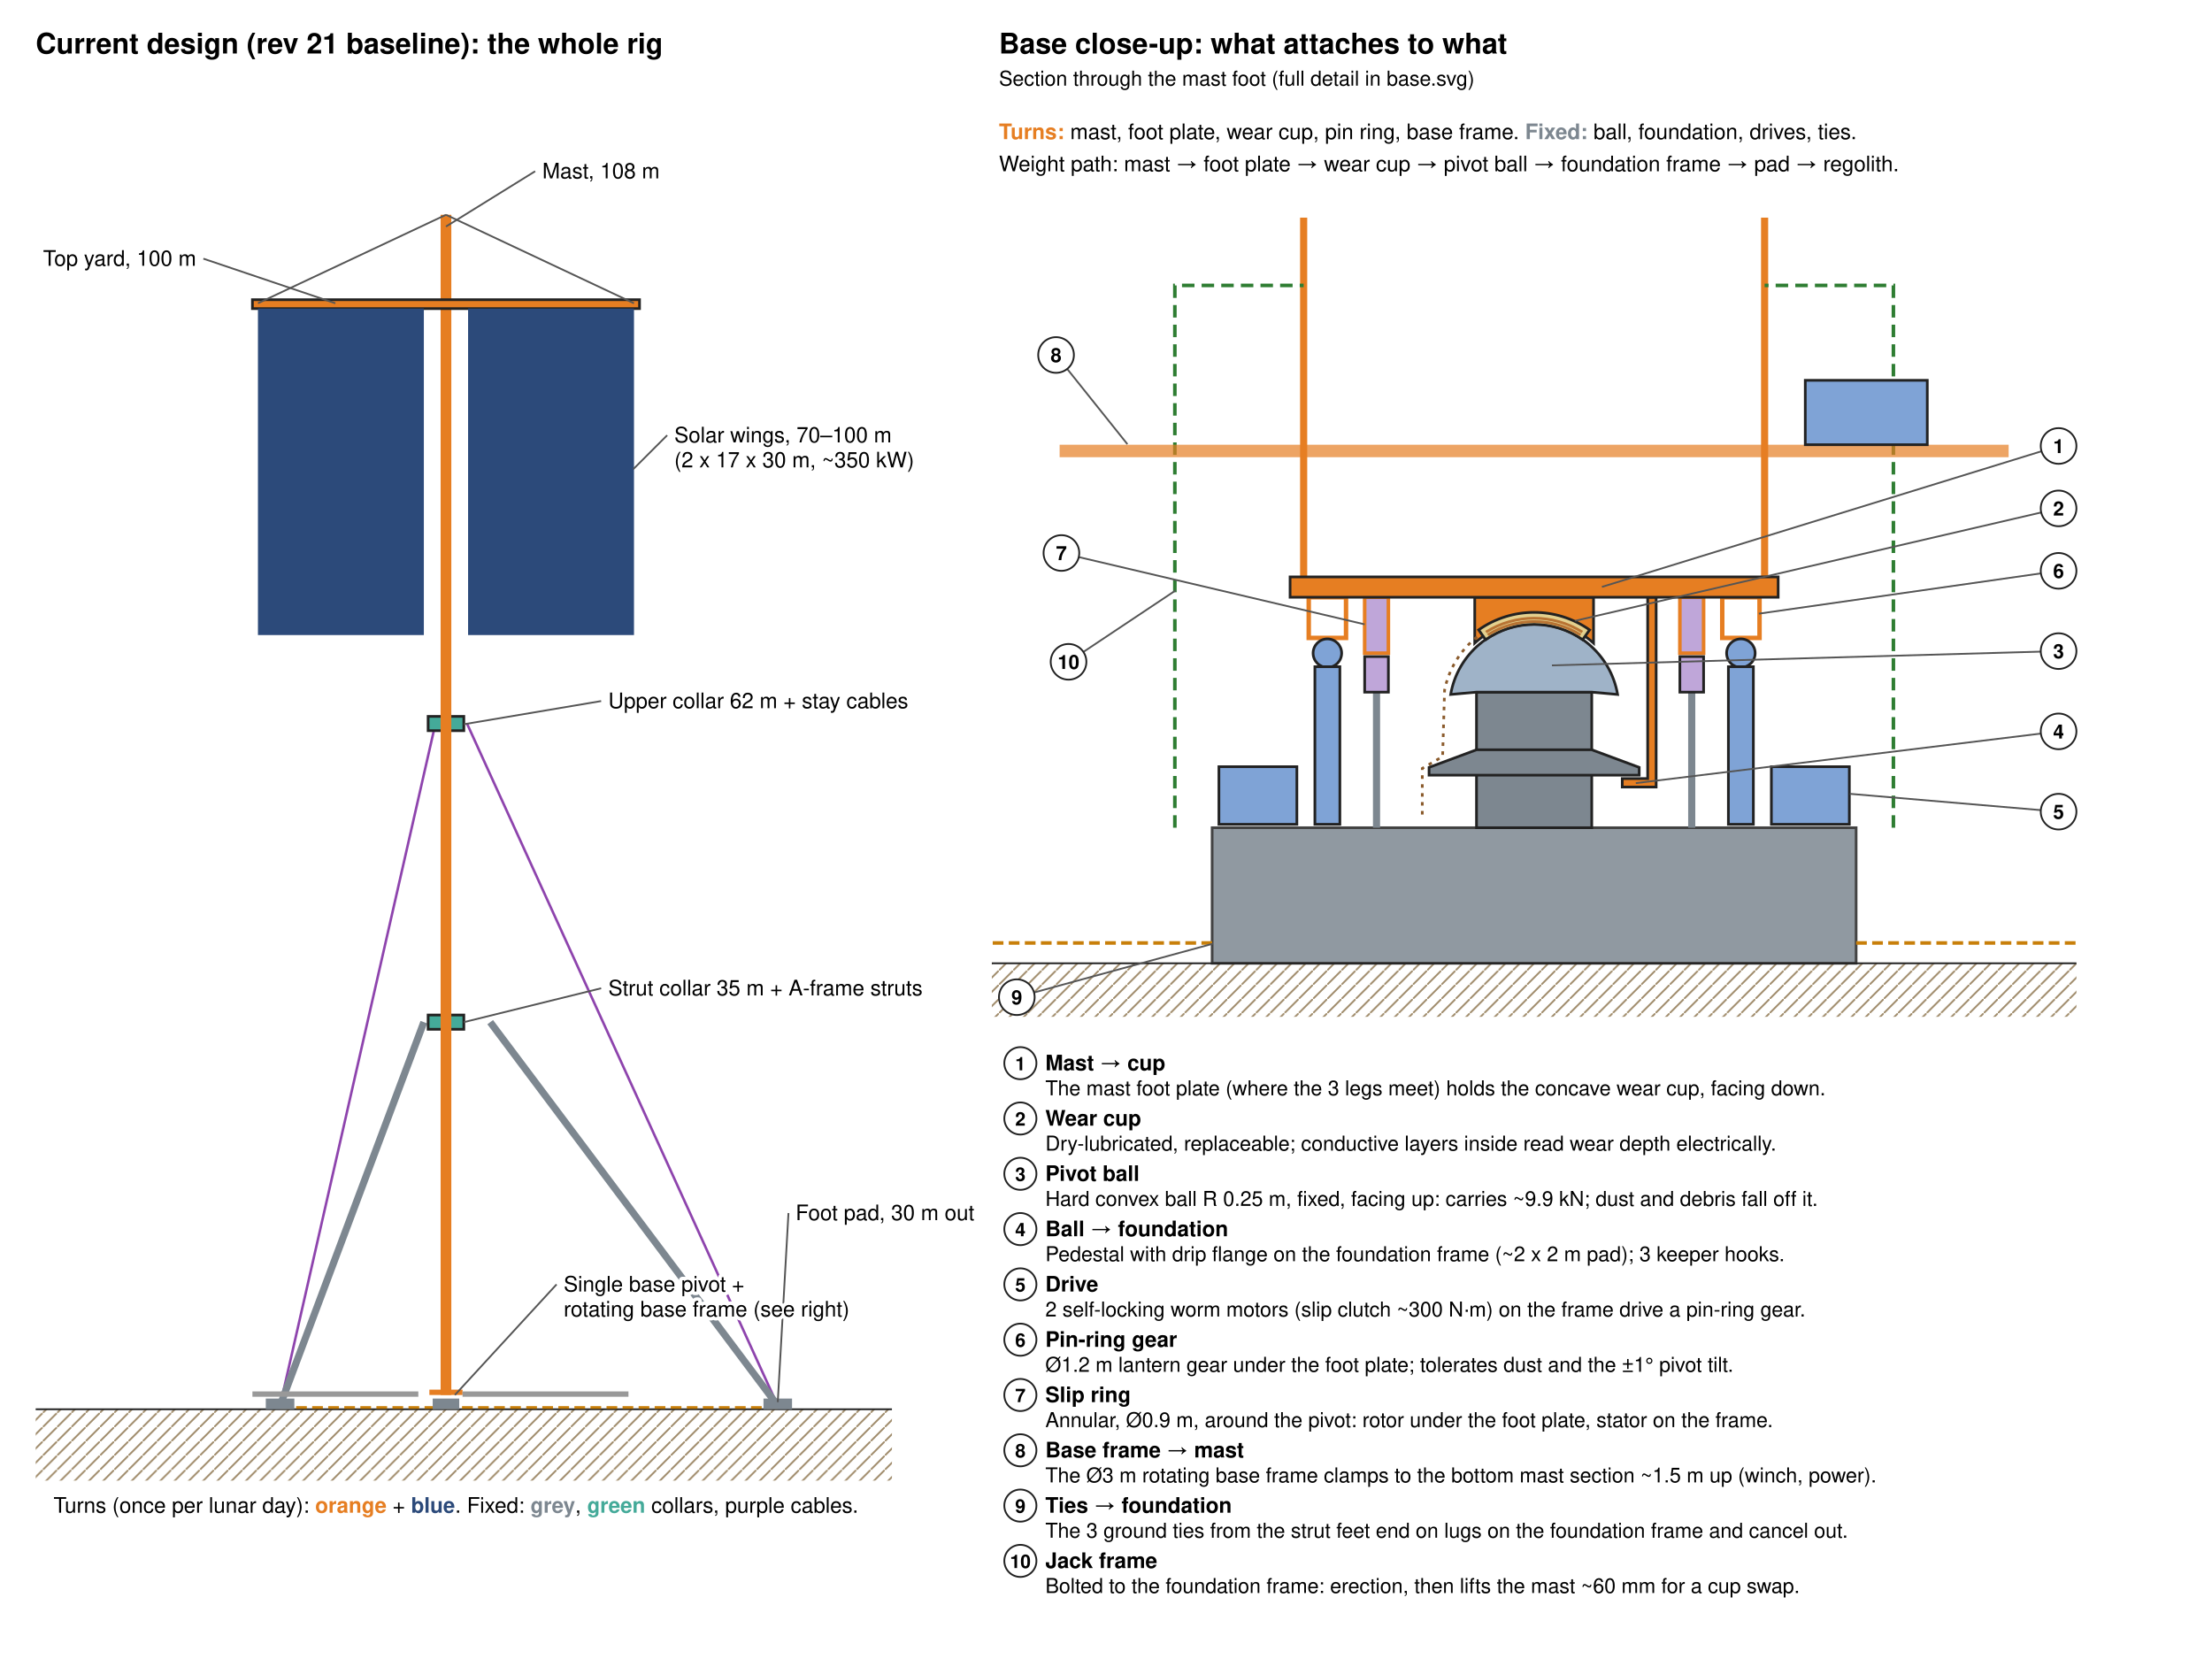
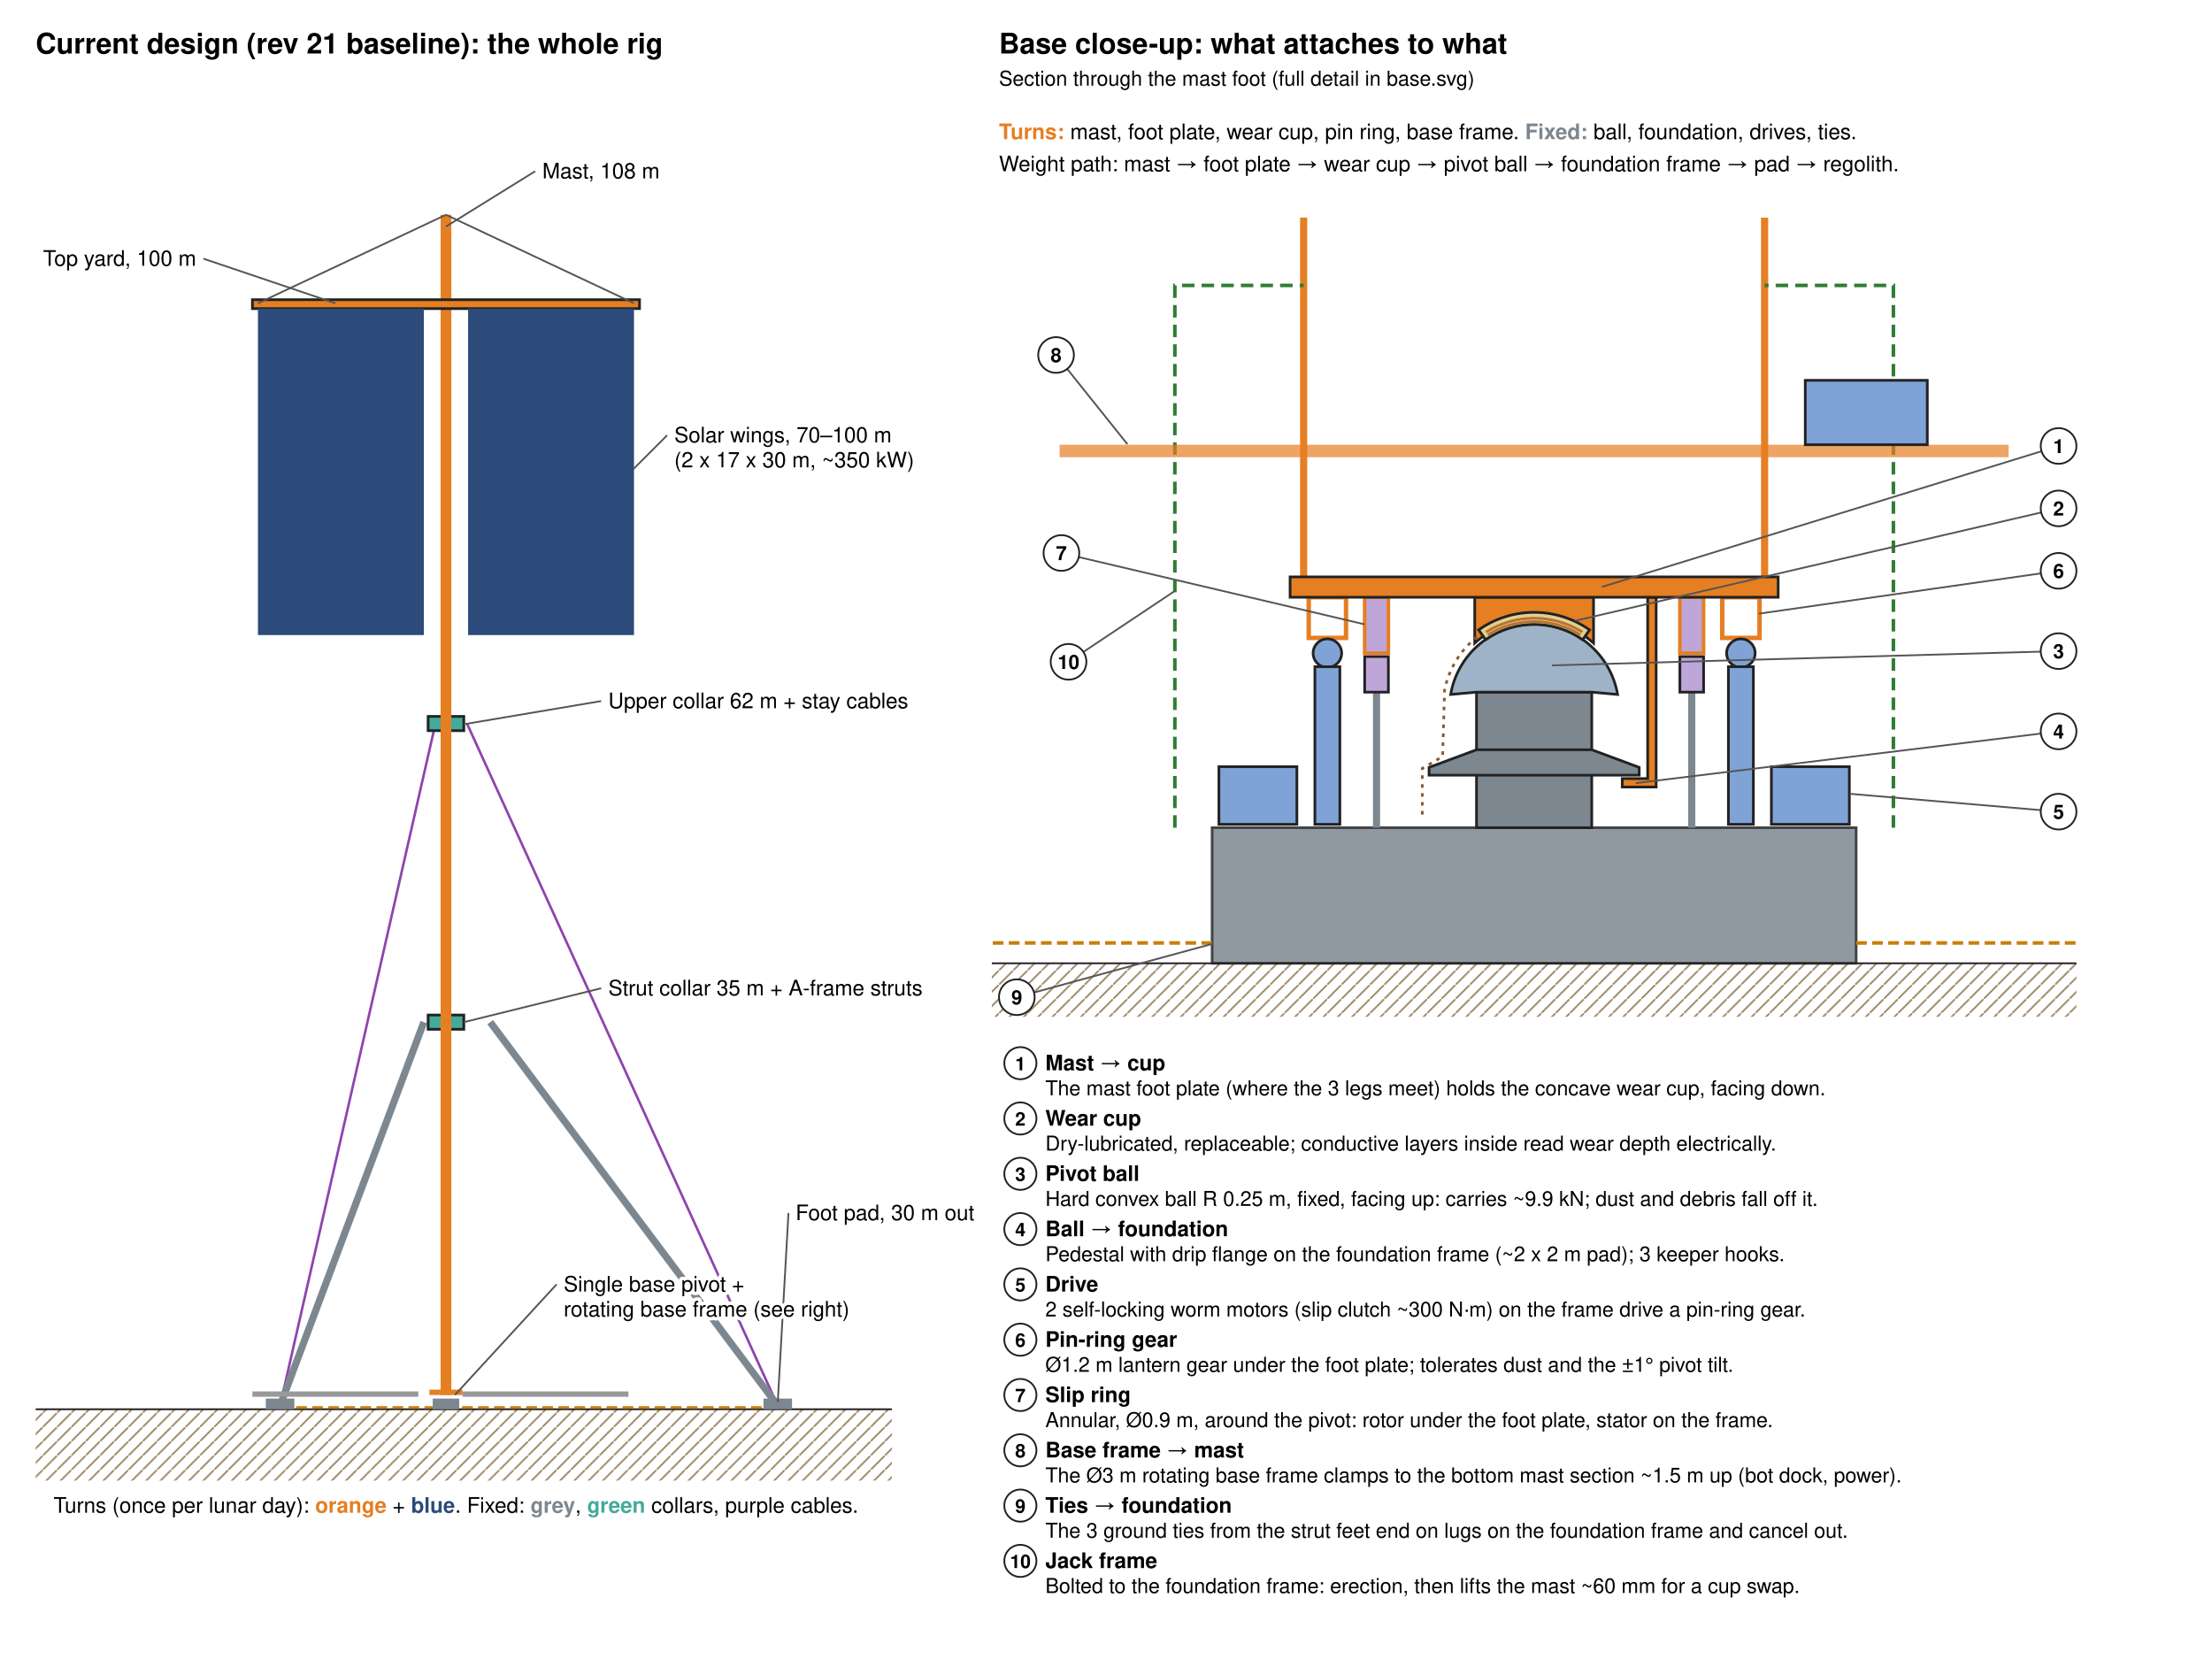
<svg xmlns="http://www.w3.org/2000/svg" viewBox="0 0 1240 930" font-family="Helvetica, Arial, sans-serif" font-size="12">
  <rect width="1240" height="930" fill="#fff" />
  <defs>
    <pattern id="g" width="8" height="8" patternUnits="userSpaceOnUse">
      <path d="M0 8L8 0" stroke="#a08c6c" />
    </pattern>
    <marker id="ar" viewBox="0 0 10 10" refX="9" refY="5" markerWidth="6" markerHeight="6" orient="auto-start-reverse">
      <path d="M0 0L10 5L0 10z" fill="#222" />
    </marker>
  </defs>
  <style>.s{stroke:#222;stroke-width:1.5}.l{stroke:#555;stroke-width:1;fill:none}text{paint-order:stroke;stroke:#fff;stroke-width:4px;stroke-linejoin:round}.t{font-size:16px;font-weight:bold}</style>
  <text x="20" y="30" class="t">Current design (rev 21 baseline): the whole rig</text>
  <rect x="20" y="790" width="480" height="40" fill="url(#g)" />
  <line x1="20" y1="790" x2="500" y2="790" stroke="#222" />
  <line x1="436.0" y1="788" x2="261.78" y2="405.6" stroke="#8e44ad" stroke-width="1.4" />
  <line x1="436.0" y1="788" x2="274.8" y2="573.0" stroke="#7d8790" stroke-width="4" />
  <line x1="436.0" y1="789" x2="250.0" y2="789" stroke="#c87f0a" stroke-width="1.5" stroke-dasharray="6 3" />
  <rect x="428.0" y="784" width="16" height="6" fill="#7d8790" />
  <line x1="157.0" y1="788" x2="244.11" y2="405.6" stroke="#8e44ad" stroke-width="1.4" />
  <line x1="157.0" y1="788" x2="237.6" y2="573.0" stroke="#7d8790" stroke-width="4" />
  <line x1="157.0" y1="789" x2="250.0" y2="789" stroke="#c87f0a" stroke-width="1.5" stroke-dasharray="6 3" />
  <rect x="149.0" y="784" width="16" height="6" fill="#7d8790" />
  <rect x="240.0" y="569.0" width="20" height="8" fill="#4a9" class="s" />
  <rect x="240.0" y="401.6" width="20" height="8" fill="#4a9" class="s" />
  <rect x="247.0" y="120.4" width="6" height="661.6" fill="#e67e22" />
  <rect x="141.5" y="168.0" width="217.0" height="5" fill="#e67e22" class="s" />
  <line x1="250.0" y1="120.4" x2="144.6" y2="170.0" stroke="#555" />
  <rect x="144.6" y="173.0" width="93.0" height="183.0" fill="#2c4a7a" />
  <line x1="250.0" y1="120.4" x2="355.4" y2="170.0" stroke="#555" />
  <rect x="262.4" y="173.0" width="93.0" height="183.0" fill="#2c4a7a" />
  <rect x="240.7" y="779" width="18.6" height="3" fill="#e67e22" />
  <rect x="242.56" y="784" width="14.88" height="6" fill="#7d8790" />
  <rect x="141.5" y="780" width="93.0" height="3" fill="#999" />
  <rect x="259.3" y="780" width="93.0" height="3" fill="#999" />
  <path d="M355 263L374 244" class="l" />
  <text x="378" y="248" text-anchor="start">Solar wings, 70–100 m</text>
  <text x="378" y="262" text-anchor="start">(2 x 17 x 30 m, ~350 kW)</text>
  <path d="M188 170L114 145" class="l" />
  <text x="110" y="149" text-anchor="end">Top yard, 100 m</text>
  <path d="M250 127L300 96" class="l" />
  <text x="304" y="100" text-anchor="start">Mast, 108 m</text>
  <path d="M260 406L337 393" class="l" />
  <text x="341" y="397" text-anchor="start">Upper collar 62 m + stay cables</text>
  <path d="M260 573L337 554" class="l" />
  <text x="341" y="558" text-anchor="start">Strut collar 35 m + A-frame struts</text>
  <path d="M436 786L442 680" class="l" />
  <text x="446" y="684" text-anchor="start">Foot pad, 30 m out</text>
  <path d="M255 782L312 720" class="l" />
  <text x="316" y="724" text-anchor="start">Single base pivot +</text>
  <text x="316" y="738" text-anchor="start">rotating base frame (see right)</text>
  <text x="30" y="848" font-size="12">Turns (once per lunar day): <tspan fill="#e67e22" font-weight="bold">orange</tspan> + <tspan fill="#2c4a7a" font-weight="bold">blue</tspan>.  Fixed: <tspan fill="#7d8790" font-weight="bold">grey</tspan>, <tspan fill="#4a9" font-weight="bold">green</tspan> collars, purple cables.</text>
  <text x="560" y="30" class="t">Base close-up: what attaches to what</text>
  <text x="560" y="48" font-size="11.5">Section through the mast foot (full detail in base.svg)</text>
  <rect x="556.0" y="540" width="608.0" height="30" fill="url(#g)" />
  <line x1="556.0" y1="540" x2="1164.0" y2="540" stroke="#222" />
  <rect x="679.5" y="464.0" width="361.0" height="76.0" fill="#7d8790" opacity="0.85" class="s" />
  <rect x="827.7" y="388.0" width="64.6" height="76.0" fill="#7d8790" class="s" />
  <path d="M827.7 420.3 L801.1 430.18 V434.55 H918.9 V430.18 L892.3 420.3 Z" fill="#7d8790" class="s" />
  <path d="M813.2 389.3 A47.5 47.5 0 0 1 906.8 389.3 L892.3 388.0 H827.7 Z" fill="#9fb3c8" class="s" />
  <path d="M826.7 360.5 V334.8 H893.3 V360.5 A49.8 49.8 0 0 0 826.7 360.5 Z" fill="#e67e22" class="s" />
  <path d="M832.8 358.6 A47.5 47.5 0 0 1 887.2 358.6 L891.1 353.1 A54.1 54.1 0 0 0 828.9 353.1 Z" fill="#e3d08e" class="s" />
  <path d="M834.0 355.9 A49.0 49.0 0 0 1 886.0 355.9" stroke="#b87333" stroke-width="1.5" fill="none" />
  <path d="M833.0 354.3 A50.9 50.9 0 0 1 887.0 354.3" stroke="#b87333" stroke-width="1.5" fill="none" />
  <path d="M928.4 334.8 V441.2 H909.4 V436.45 H923.65 V334.8 Z" fill="#e67e22" class="s" />
  <line x1="771.65" y1="464.0" x2="771.65" y2="388.0" stroke="#7d8790" stroke-width="4" />
  <rect x="765.0" y="368.05" width="13.3" height="19.95" fill="#bfa6d9" class="s" />
  <rect x="765.0" y="334.8" width="13.3" height="31.35" fill="#bfa6d9" stroke="#e67e22" stroke-width="2" />
  <rect x="733.65" y="334.8" width="20.9" height="22.8" fill="none" stroke="#e67e22" stroke-width="2.5" />
  <circle cx="744.1" cy="366.15" r="8" fill="#7fa3d6" class="s" />
  <rect x="737.1" y="373.75" width="14" height="88.35" fill="#7fa3d6" class="s" />
  <rect x="683.3" y="429.8" width="43.7" height="32.3" fill="#7fa3d6" class="s" />
  <line x1="679.5" y1="528.6" x2="556.0" y2="528.6" stroke="#c87f0a" stroke-width="2" stroke-dasharray="6 3" />
  <line x1="730.8" y1="323.4" x2="730.8" y2="122" stroke="#e67e22" stroke-width="4" />
  <path d="M658.6 464.0 V160.0 H730.8" fill="none" stroke="#2e7d32" stroke-width="2" stroke-dasharray="7 4" />
  <line x1="948.35" y1="464.0" x2="948.35" y2="388.0" stroke="#7d8790" stroke-width="4" />
  <rect x="941.7" y="368.05" width="13.3" height="19.95" fill="#bfa6d9" class="s" />
  <rect x="941.7" y="334.8" width="13.3" height="31.35" fill="#bfa6d9" stroke="#e67e22" stroke-width="2" />
  <rect x="965.45" y="334.8" width="20.9" height="22.8" fill="none" stroke="#e67e22" stroke-width="2.5" />
  <circle cx="975.9" cy="366.15" r="8" fill="#7fa3d6" class="s" />
  <rect x="968.9" y="373.75" width="14" height="88.35" fill="#7fa3d6" class="s" />
  <rect x="993.0" y="429.8" width="43.7" height="32.3" fill="#7fa3d6" class="s" />
  <line x1="1040.5" y1="528.6" x2="1164.0" y2="528.6" stroke="#c87f0a" stroke-width="2" stroke-dasharray="6 3" />
  <line x1="989.2" y1="323.4" x2="989.2" y2="122" stroke="#e67e22" stroke-width="4" />
  <path d="M1061.4 464.0 V160.0 H989.2" fill="none" stroke="#2e7d32" stroke-width="2" stroke-dasharray="7 4" />
  <rect x="723.2" y="323.4" width="273.6" height="11.4" fill="#e67e22" class="s" />
  <rect x="594.0" y="249.3" width="532.0" height="7" fill="#e67e22" opacity="0.7" />
  <rect x="1012.0" y="213.2" width="68.4" height="36.1" fill="#7fa3d6" class="s" />
  <path d="M828 357 A51.3 51.3 0 0 0 809.8 386.8 L808.7 424.1 L797.3 430.75 V458.3" fill="none" stroke="#8a5a2b" stroke-width="1.5" stroke-dasharray="2 3" />
  <path d="M898 329L1154 250" class="l" />
  <circle cx="1154" cy="250" r="10" fill="#fff" stroke="#222" />
  <text x="1154" y="254" text-anchor="middle" font-size="11" font-weight="bold" style="stroke:none">1</text>
  <path d="M883 348L1154 285" class="l" />
  <circle cx="1154" cy="285" r="10" fill="#fff" stroke="#222" />
  <text x="1154" y="289" text-anchor="middle" font-size="11" font-weight="bold" style="stroke:none">2</text>
  <path d="M986 344L1154 320" class="l" />
  <circle cx="1154" cy="320" r="10" fill="#fff" stroke="#222" />
  <text x="1154" y="324" text-anchor="middle" font-size="11" font-weight="bold" style="stroke:none">6</text>
  <path d="M870 373L1154 365" class="l" />
  <circle cx="1154" cy="365" r="10" fill="#fff" stroke="#222" />
  <text x="1154" y="369" text-anchor="middle" font-size="11" font-weight="bold" style="stroke:none">3</text>
  <path d="M917 439L1154 410" class="l" />
  <circle cx="1154" cy="410" r="10" fill="#fff" stroke="#222" />
  <text x="1154" y="414" text-anchor="middle" font-size="11" font-weight="bold" style="stroke:none">4</text>
  <path d="M1037 445L1154 455" class="l" />
  <circle cx="1154" cy="455" r="10" fill="#fff" stroke="#222" />
  <text x="1154" y="459" text-anchor="middle" font-size="11" font-weight="bold" style="stroke:none">5</text>
  <path d="M765 350L595 310" class="l" />
  <circle cx="595" cy="310" r="10" fill="#fff" stroke="#222" />
  <text x="595" y="314" text-anchor="middle" font-size="11" font-weight="bold" style="stroke:none">7</text>
  <path d="M632 249L592 199" class="l" />
  <circle cx="592" cy="199" r="10" fill="#fff" stroke="#222" />
  <text x="592" y="203" text-anchor="middle" font-size="11" font-weight="bold" style="stroke:none">8</text>
  <path d="M680 529L570 559" class="l" />
  <circle cx="570" cy="559" r="10" fill="#fff" stroke="#222" />
  <text x="570" y="563" text-anchor="middle" font-size="11" font-weight="bold" style="stroke:none">9</text>
  <path d="M659 331L599 371" class="l" />
  <circle cx="599" cy="371" r="10" fill="#fff" stroke="#222" />
  <text x="599" y="375" text-anchor="middle" font-size="11" font-weight="bold" style="stroke:none">10</text>
  <circle cx="572" cy="596" r="9" fill="#fff" stroke="#222" />
  <text x="572" y="600" text-anchor="middle" font-size="10.5" font-weight="bold" style="stroke:none">1</text>
  <text x="586" y="600" font-weight="bold">Mast → cup</text>
  <text x="586" y="614" font-size="11.5">The mast foot plate (where the 3 legs meet) holds the concave wear cup, facing down.</text>
  <circle cx="572" cy="627" r="9" fill="#fff" stroke="#222" />
  <text x="572" y="631" text-anchor="middle" font-size="10.5" font-weight="bold" style="stroke:none">2</text>
  <text x="586" y="631" font-weight="bold">Wear cup</text>
  <text x="586" y="645" font-size="11.5">Dry-lubricated, replaceable; conductive layers inside read wear depth electrically.</text>
  <circle cx="572" cy="658" r="9" fill="#fff" stroke="#222" />
  <text x="572" y="662" text-anchor="middle" font-size="10.5" font-weight="bold" style="stroke:none">3</text>
  <text x="586" y="662" font-weight="bold">Pivot ball</text>
  <text x="586" y="676" font-size="11.5">Hard convex ball R 0.25 m, fixed, facing up: carries ~9.9 kN; dust and debris fall off it.</text>
  <circle cx="572" cy="689" r="9" fill="#fff" stroke="#222" />
  <text x="572" y="693" text-anchor="middle" font-size="10.5" font-weight="bold" style="stroke:none">4</text>
  <text x="586" y="693" font-weight="bold">Ball → foundation</text>
  <text x="586" y="707" font-size="11.5">Pedestal with drip flange on the foundation frame (~2 x 2 m pad); 3 keeper hooks.</text>
  <circle cx="572" cy="720" r="9" fill="#fff" stroke="#222" />
  <text x="572" y="724" text-anchor="middle" font-size="10.5" font-weight="bold" style="stroke:none">5</text>
  <text x="586" y="724" font-weight="bold">Drive</text>
  <text x="586" y="738" font-size="11.5">2 self-locking worm motors (slip clutch ~300 N·m) on the frame drive a pin-ring gear.</text>
  <circle cx="572" cy="751" r="9" fill="#fff" stroke="#222" />
  <text x="572" y="755" text-anchor="middle" font-size="10.5" font-weight="bold" style="stroke:none">6</text>
  <text x="586" y="755" font-weight="bold">Pin-ring gear</text>
  <text x="586" y="769" font-size="11.5">Ø1.2 m lantern gear under the foot plate; tolerates dust and the ±1° pivot tilt.</text>
  <circle cx="572" cy="782" r="9" fill="#fff" stroke="#222" />
  <text x="572" y="786" text-anchor="middle" font-size="10.5" font-weight="bold" style="stroke:none">7</text>
  <text x="586" y="786" font-weight="bold">Slip ring</text>
  <text x="586" y="800" font-size="11.5">Annular, Ø0.9 m, around the pivot: rotor under the foot plate, stator on the frame.</text>
  <circle cx="572" cy="813" r="9" fill="#fff" stroke="#222" />
  <text x="572" y="817" text-anchor="middle" font-size="10.5" font-weight="bold" style="stroke:none">8</text>
  <text x="586" y="817" font-weight="bold">Base frame → mast</text>
-   <text x="586" y="831" font-size="11.5">The Ø3 m rotating base frame clamps to the bottom mast section ~1.5 m up (winch, power).</text>
+   <text x="586" y="831" font-size="11.5">The Ø3 m rotating base frame clamps to the bottom mast section ~1.5 m up (bot dock, power).</text>
  <circle cx="572" cy="844" r="9" fill="#fff" stroke="#222" />
  <text x="572" y="848" text-anchor="middle" font-size="10.5" font-weight="bold" style="stroke:none">9</text>
  <text x="586" y="848" font-weight="bold">Ties → foundation</text>
  <text x="586" y="862" font-size="11.5">The 3 ground ties from the strut feet end on lugs on the foundation frame and cancel out.</text>
  <circle cx="572" cy="875" r="9" fill="#fff" stroke="#222" />
  <text x="572" y="879" text-anchor="middle" font-size="10.5" font-weight="bold" style="stroke:none">10</text>
  <text x="586" y="879" font-weight="bold">Jack frame</text>
  <text x="586" y="893" font-size="11.5">Bolted to the foundation frame: erection, then lifts the mast ~60 mm for a cup swap.</text>
  <text x="560" y="78" font-size="12">
    <tspan fill="#e67e22" font-weight="bold">Turns:</tspan> mast, foot plate, wear cup, pin ring, base frame.   <tspan fill="#7d8790" font-weight="bold">Fixed:</tspan> ball, foundation, drives, ties.</text>
  <text x="560" y="96" font-size="12">Weight path: mast → foot plate → wear cup → pivot ball → foundation frame → pad → regolith.</text>
</svg>
